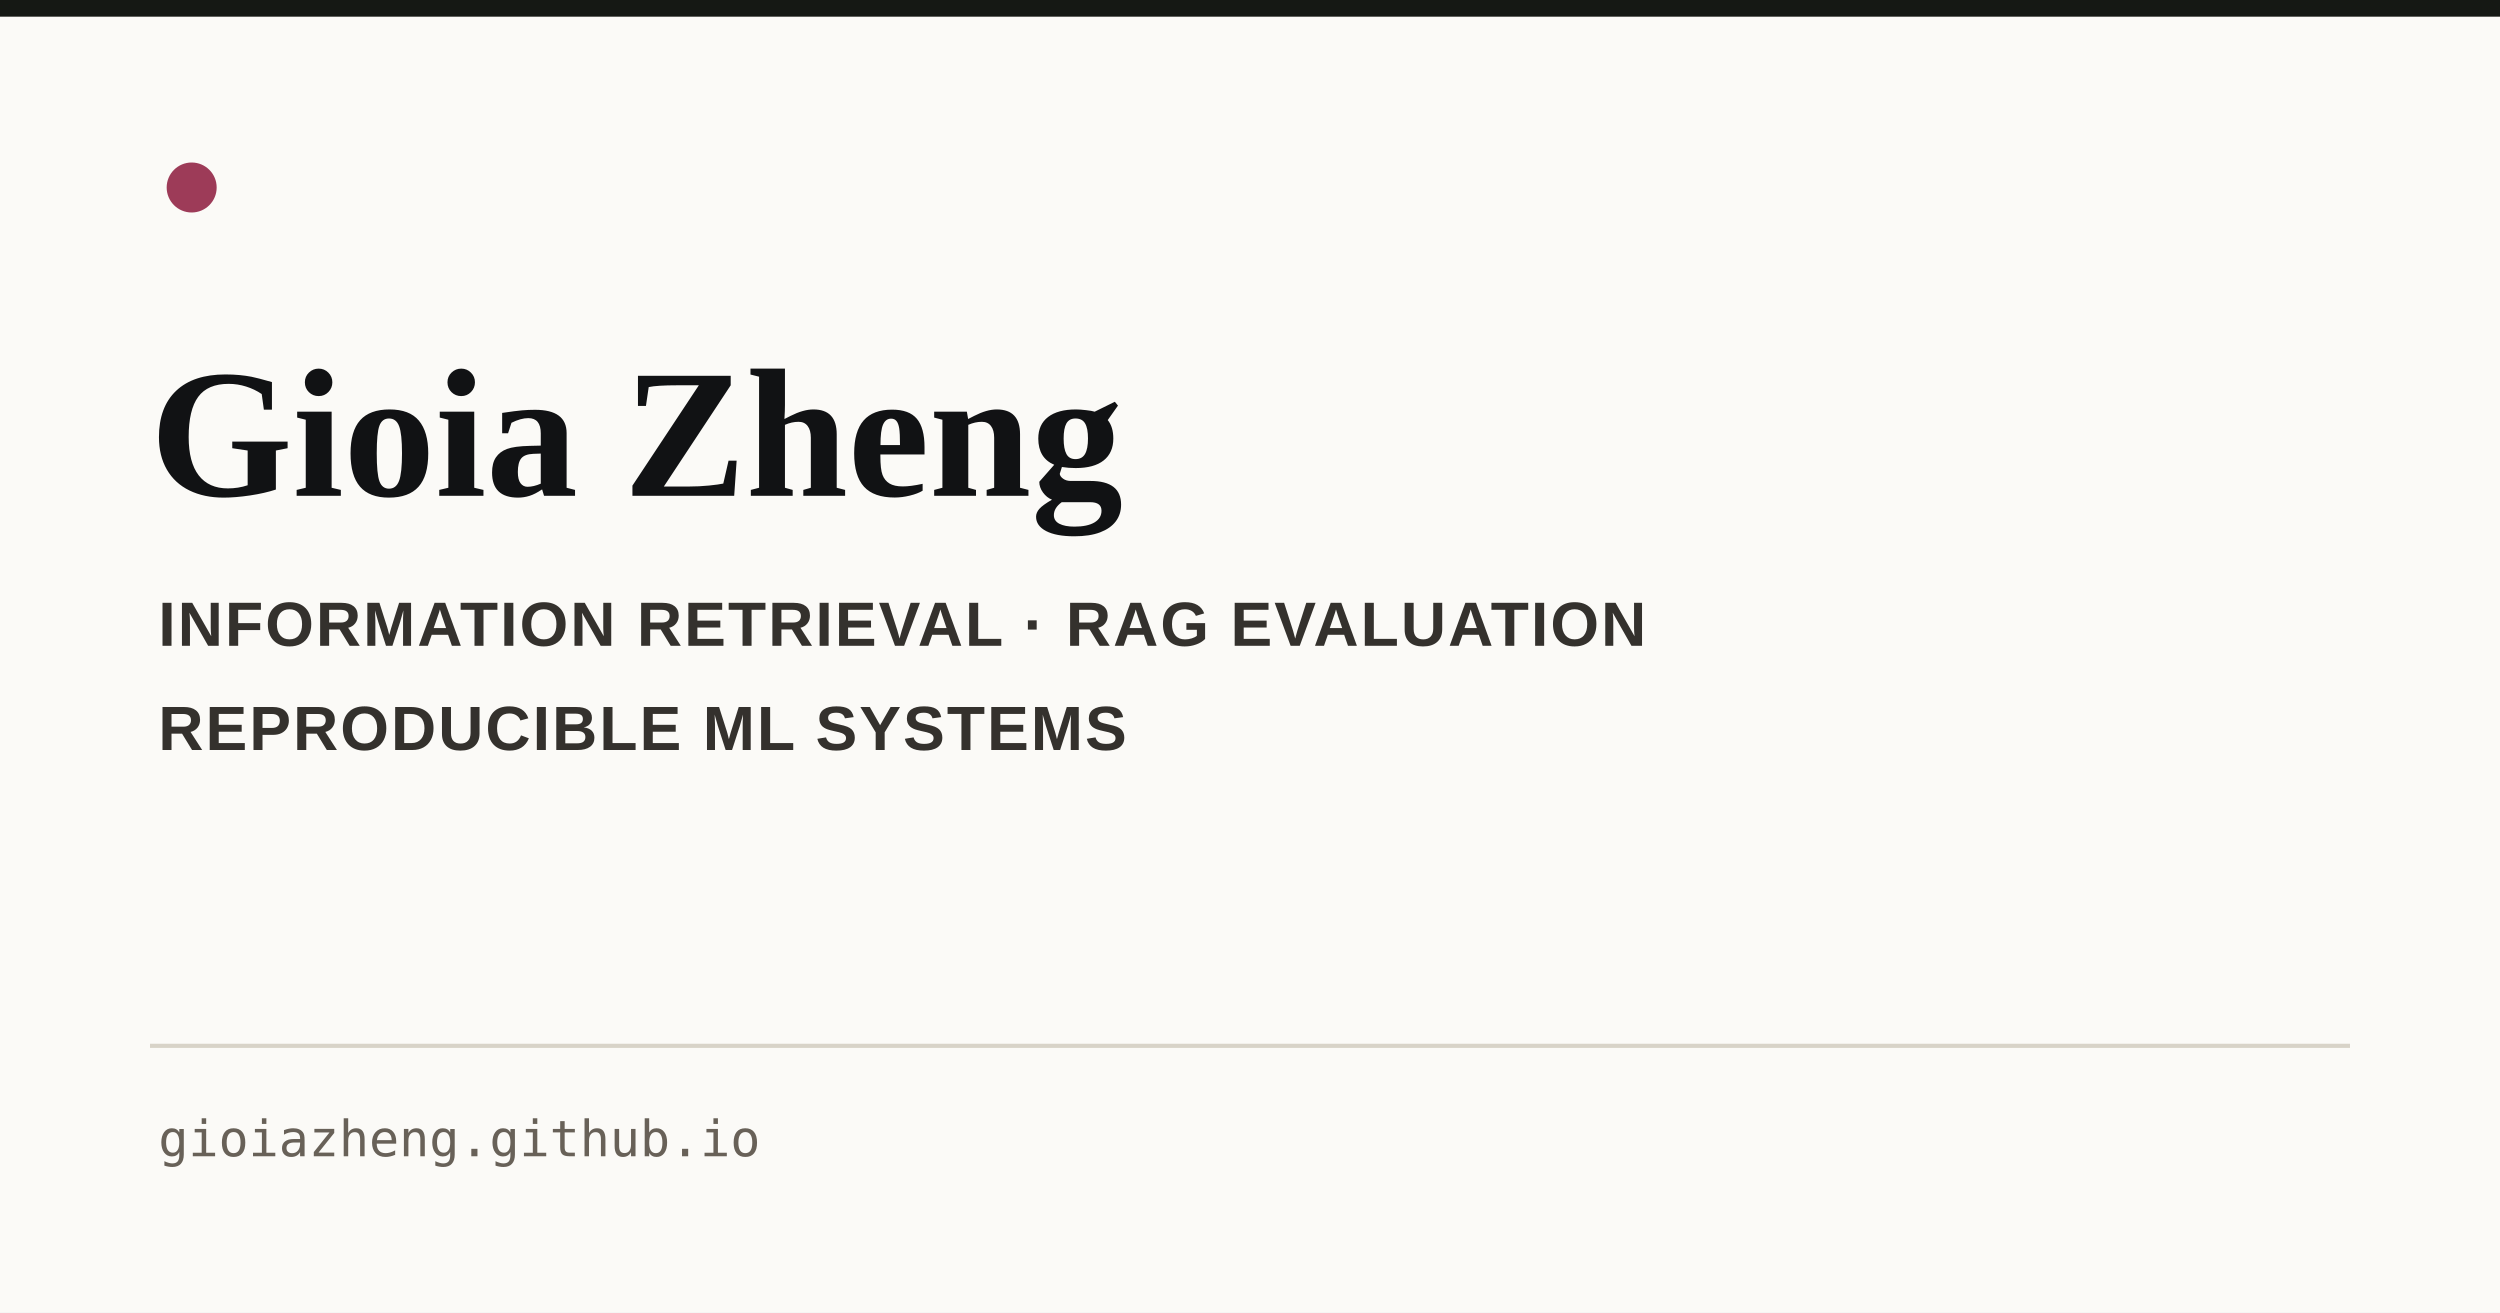
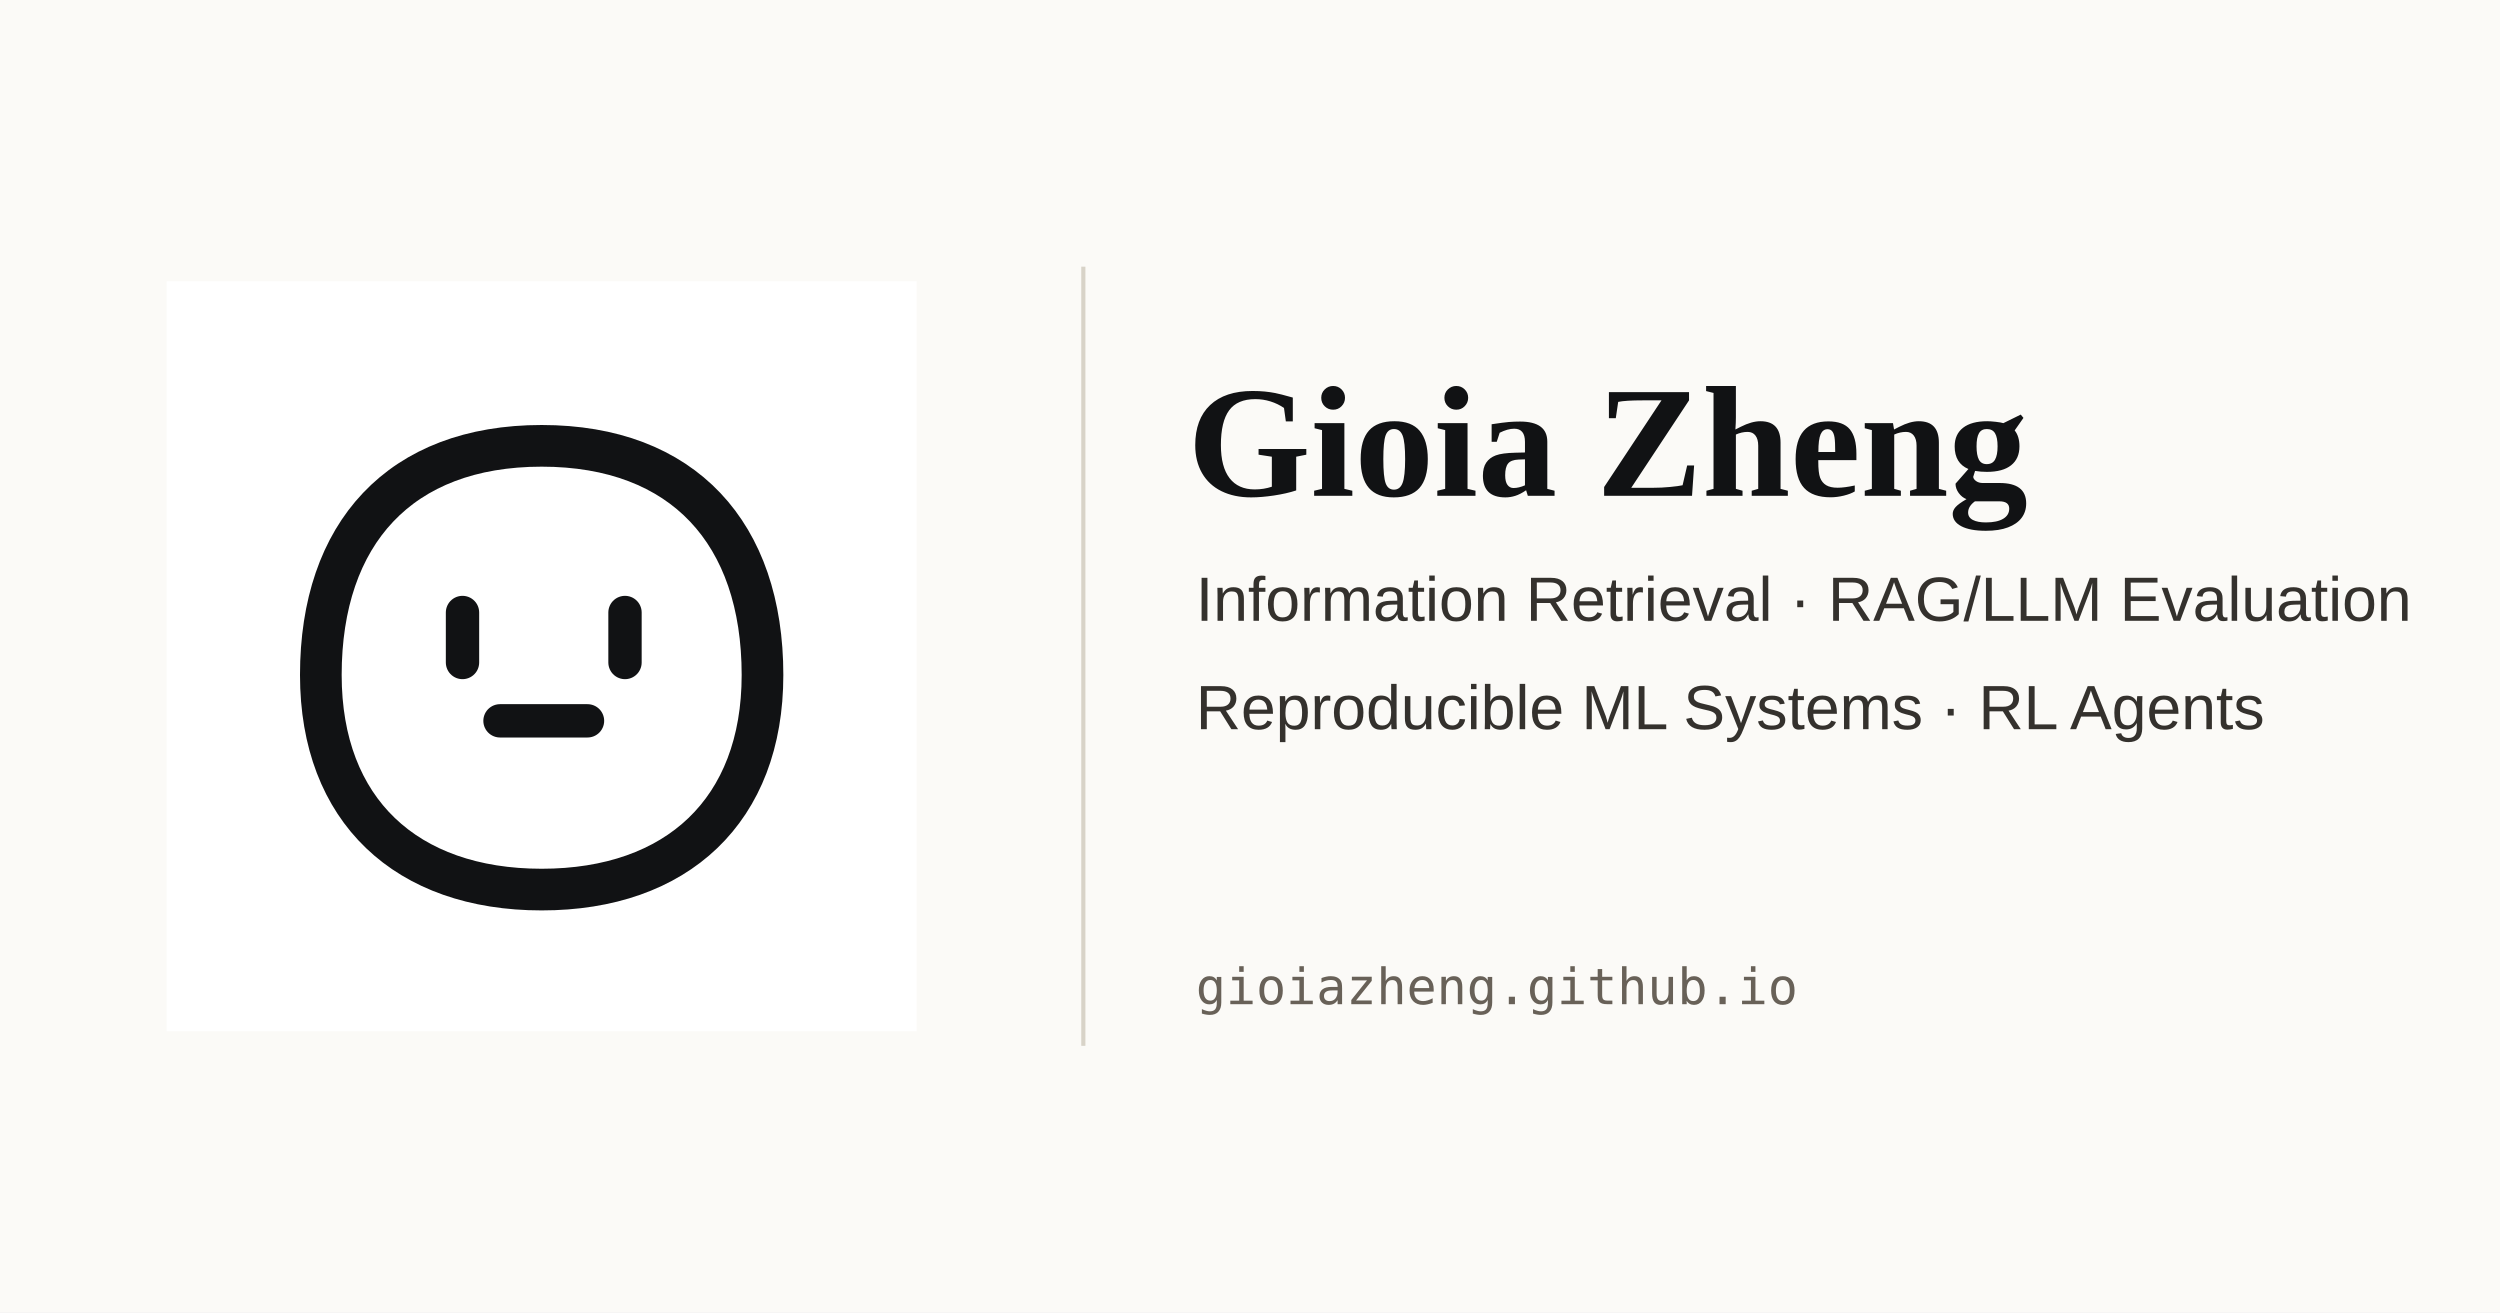
<svg xmlns="http://www.w3.org/2000/svg" width="1200" height="630" viewBox="0 0 1200 630">
  <rect width="1200" height="630" fill="#fbfaf7" />
-   <circle cx="92" cy="90" r="12" fill="#9d3b58" />
-   <path d="M0 0h1200v8H0z" fill="#151814" />
-   <path d="M72 502h1056" stroke="#d8d3c8" stroke-width="2" />
-   <text x="72" y="238" fill="#111214" font-family="Georgia, 'Times New Roman', serif" font-size="88" font-weight="700">Gioia Zheng</text>
-   <text x="76" y="310" fill="#34312d" font-family="Arial, sans-serif" font-size="30" font-weight="600" letter-spacing="1">INFORMATION RETRIEVAL · RAG EVALUATION</text>
-   <text x="76" y="360" fill="#34312d" font-family="Arial, sans-serif" font-size="30" font-weight="600" letter-spacing="1">REPRODUCIBLE ML SYSTEMS</text>
-   <text x="76" y="555" fill="#686158" font-family="Consolas, monospace" font-size="24">gioiazheng.github.io</text>
+   <rect x="80" y="135" width="360" height="360" fill="#fff" />
+   <path d="M260 214c68 0 106 42 106 110 0 65-41 103-106 103s-106-38-106-103c0-68 38-110 106-110Z" fill="none" stroke="#111214" stroke-width="20" stroke-linecap="round" stroke-linejoin="round" />
+   <path d="M222 294v24M300 294v24M240 346h42" fill="none" stroke="#111214" stroke-width="16" stroke-linecap="round" />
+   <path d="M520 128v374" stroke="#d8d3c8" stroke-width="2" />
+   <text x="570" y="238" fill="#111214" font-family="Georgia, 'Times New Roman', serif" font-size="76" font-weight="700">Gioia Zheng</text>
+   <text x="574" y="298" fill="#34312d" font-family="Arial, sans-serif" font-size="30">Information Retrieval · RAG/LLM Evaluation</text>
+   <text x="574" y="350" fill="#34312d" font-family="Arial, sans-serif" font-size="30">Reproducible ML Systems · RL Agents</text>
+   <text x="574" y="482" fill="#686158" font-family="Consolas, monospace" font-size="24">gioiazheng.github.io</text>
</svg>
